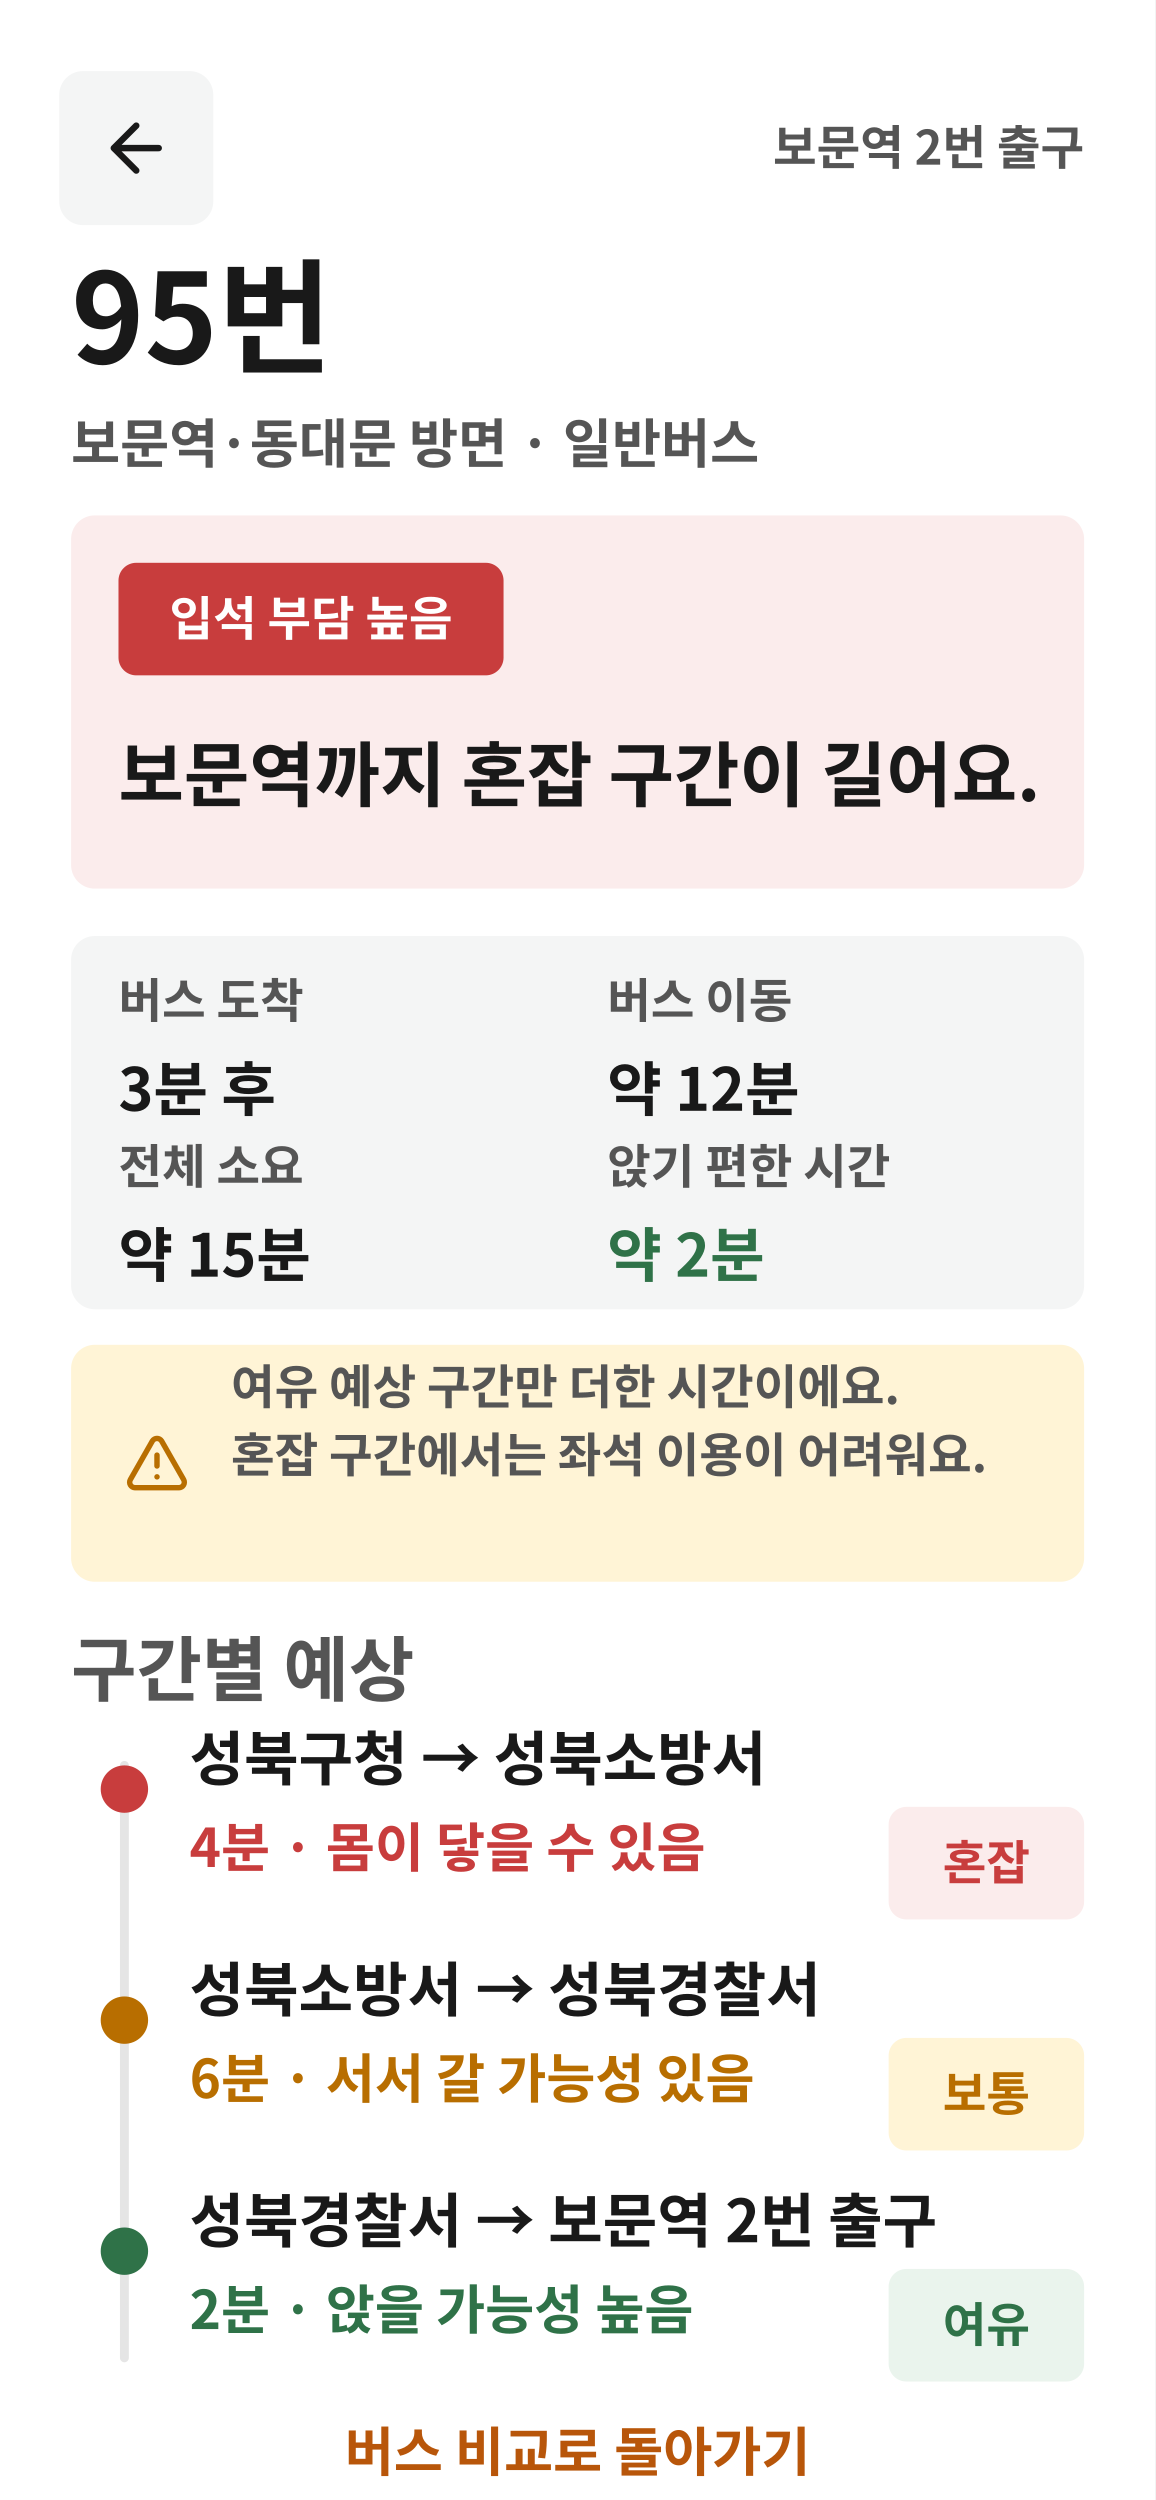
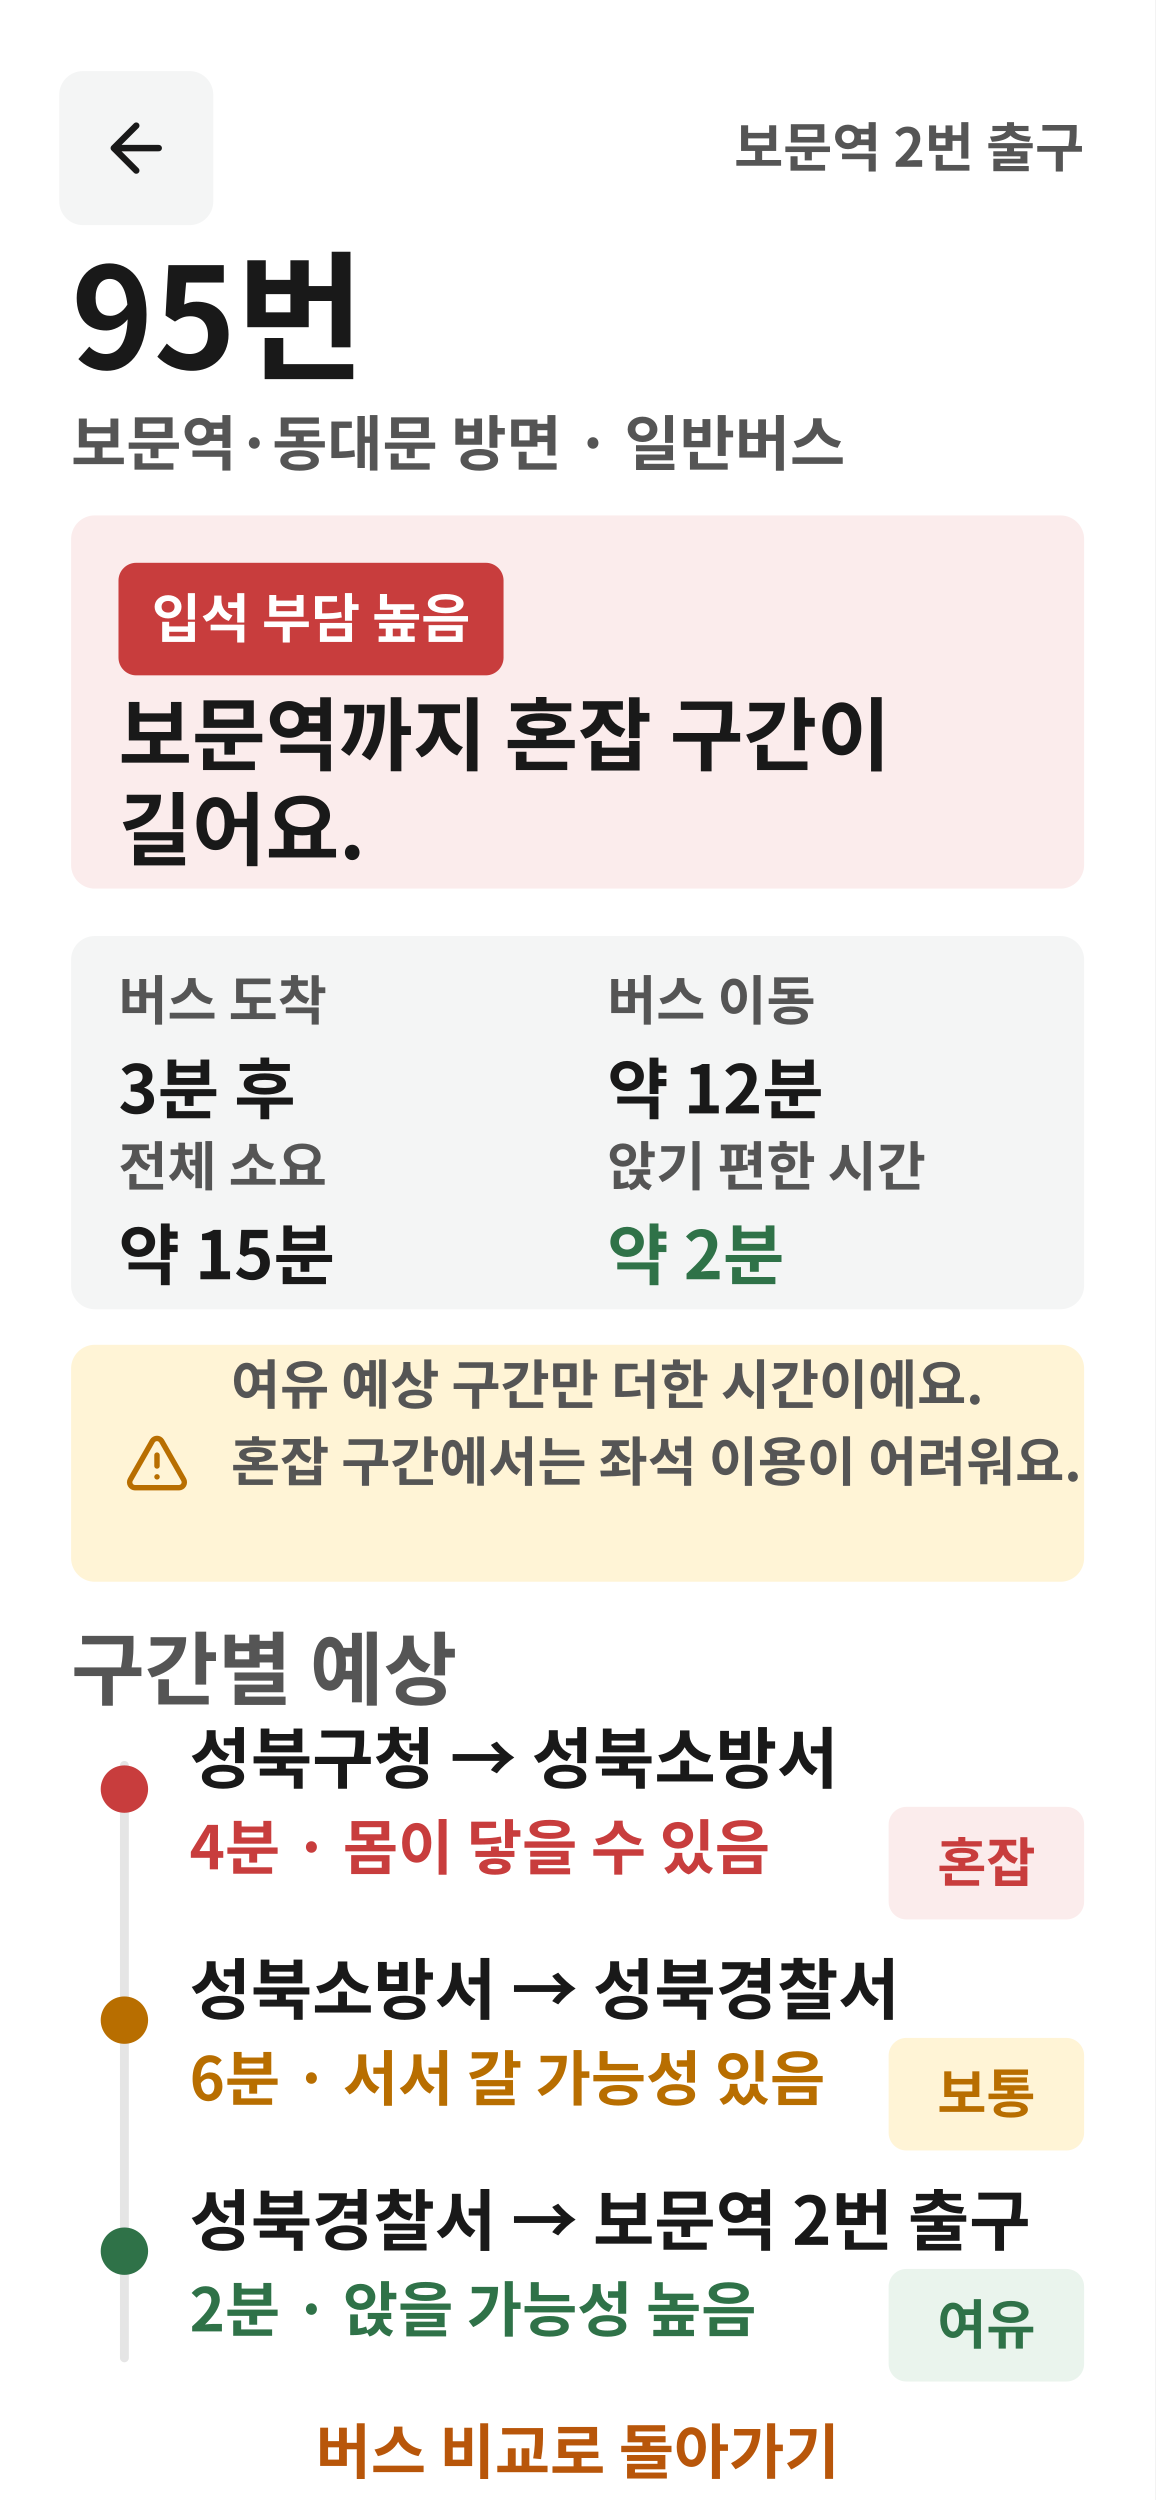
<svg xmlns="http://www.w3.org/2000/svg" width="390" height="844" viewBox="0 0 390 844" role="img" aria-label="빠른 도착 버스의 구간별 혼잡도 화면">
  <rect x="0" y="0" width="390" height="844" rx="0" fill="#FFFFFF" stroke="none" stroke-width="1" />
  <rect x="20" y="24" width="52" height="52" rx="8" fill="#F4F5F5" stroke="none" stroke-width="1" />
  <g transform="translate(33 37) scale(1.083333)">
    <path d="M19 12H5M12 19l-7-7 7-7" fill="none" stroke="#191919" stroke-width="2" stroke-linecap="round" stroke-linejoin="round" />
  </g>
-   <text x="366" y="50" font-family="Noto Sans CJK KR, Malgun Gothic, sans-serif" font-size="16" font-weight="700" fill="#555555" text-anchor="end" dominant-baseline="middle" letter-spacing="0">보문역 2번 출구</text>
-   <text x="24" y="108" font-family="Noto Sans CJK KR, Malgun Gothic, sans-serif" font-size="42" font-weight="800" fill="#191919" text-anchor="start" dominant-baseline="middle" letter-spacing="0">95번</text>
-   <text x="24" y="150" font-family="Noto Sans CJK KR, Malgun Gothic, sans-serif" font-size="18" font-weight="600" fill="#555555" text-anchor="start" dominant-baseline="middle" letter-spacing="0">보문역·동대문 방면 · 일반버스</text>
+   <text x="366" y="50" font-family="Noto Sans CJK KR, Malgun Gothic, sans-serif" font-size="18" font-weight="700" fill="#555555" text-anchor="end" dominant-baseline="middle" letter-spacing="0">보문역 2번 출구</text>
+   <text x="24" y="108" font-family="Noto Sans CJK KR, Malgun Gothic, sans-serif" font-size="47.25" font-weight="800" fill="#191919" text-anchor="start" dominant-baseline="middle" letter-spacing="0">95번</text>
+   <text x="24" y="150" font-family="Noto Sans CJK KR, Malgun Gothic, sans-serif" font-size="20.25" font-weight="600" fill="#555555" text-anchor="start" dominant-baseline="middle" letter-spacing="0">보문역·동대문 방면 · 일반버스</text>
  <rect x="24" y="174" width="342" height="126" rx="8" fill="#FBECEC" stroke="none" stroke-width="1" />
  <rect x="40" y="190" width="130" height="38" rx="6" fill="#C83D3D" stroke="none" stroke-width="1" />
-   <text x="105" y="209" font-family="Noto Sans CJK KR, Malgun Gothic, sans-serif" font-size="16" font-weight="800" fill="#FFFFFF" text-anchor="middle" dominant-baseline="middle" letter-spacing="0">입석 부담 높음</text>
-   <text x="40" y="262" font-family="Noto Sans CJK KR, Malgun Gothic, sans-serif" font-size="24" font-weight="800" fill="#191919" text-anchor="start" dominant-baseline="middle" letter-spacing="0">보문역까지 혼잡 구간이 길어요.</text>
+   <text x="105" y="209" font-family="Noto Sans CJK KR, Malgun Gothic, sans-serif" font-size="18" font-weight="800" fill="#FFFFFF" text-anchor="middle" dominant-baseline="middle" letter-spacing="0">입석 부담 높음</text>
+   <text x="40" y="258" font-family="Noto Sans CJK KR, Malgun Gothic, sans-serif" font-size="27" font-weight="800" fill="#191919" text-anchor="start" letter-spacing="0">
+     <tspan x="40" dy="0">보문역까지 혼잡 구간이</tspan>
+     <tspan x="40" dy="32">길어요.</tspan>
+   </text>
  <rect x="24" y="316" width="342" height="126" rx="8" fill="#F4F5F5" stroke="none" stroke-width="1" />
-   <text x="40" y="338" font-family="Noto Sans CJK KR, Malgun Gothic, sans-serif" font-size="16" font-weight="600" fill="#555555" text-anchor="start" dominant-baseline="middle" letter-spacing="0">버스 도착</text>
-   <text x="40" y="368" font-family="Noto Sans CJK KR, Malgun Gothic, sans-serif" font-size="20" font-weight="800" fill="#191919" text-anchor="start" dominant-baseline="middle" letter-spacing="0">3분 후</text>
-   <text x="205" y="338" font-family="Noto Sans CJK KR, Malgun Gothic, sans-serif" font-size="16" font-weight="600" fill="#555555" text-anchor="start" dominant-baseline="middle" letter-spacing="0">버스 이동</text>
-   <text x="205" y="368" font-family="Noto Sans CJK KR, Malgun Gothic, sans-serif" font-size="20" font-weight="800" fill="#191919" text-anchor="start" dominant-baseline="middle" letter-spacing="0">약 12분</text>
-   <text x="40" y="394" font-family="Noto Sans CJK KR, Malgun Gothic, sans-serif" font-size="16" font-weight="600" fill="#555555" text-anchor="start" dominant-baseline="middle" letter-spacing="0">전체 소요</text>
-   <text x="40" y="424" font-family="Noto Sans CJK KR, Malgun Gothic, sans-serif" font-size="20" font-weight="800" fill="#191919" text-anchor="start" dominant-baseline="middle" letter-spacing="0">약 15분</text>
-   <text x="205" y="394" font-family="Noto Sans CJK KR, Malgun Gothic, sans-serif" font-size="16" font-weight="600" fill="#555555" text-anchor="start" dominant-baseline="middle" letter-spacing="0">앉기 편한 시간</text>
-   <text x="205" y="424" font-family="Noto Sans CJK KR, Malgun Gothic, sans-serif" font-size="20" font-weight="800" fill="#2F7248" text-anchor="start" dominant-baseline="middle" letter-spacing="0">약 2분</text>
+   <text x="40" y="338" font-family="Noto Sans CJK KR, Malgun Gothic, sans-serif" font-size="18" font-weight="600" fill="#555555" text-anchor="start" dominant-baseline="middle" letter-spacing="0">버스 도착</text>
+   <text x="40" y="368" font-family="Noto Sans CJK KR, Malgun Gothic, sans-serif" font-size="22.5" font-weight="800" fill="#191919" text-anchor="start" dominant-baseline="middle" letter-spacing="0">3분 후</text>
+   <text x="205" y="338" font-family="Noto Sans CJK KR, Malgun Gothic, sans-serif" font-size="18" font-weight="600" fill="#555555" text-anchor="start" dominant-baseline="middle" letter-spacing="0">버스 이동</text>
+   <text x="205" y="368" font-family="Noto Sans CJK KR, Malgun Gothic, sans-serif" font-size="22.5" font-weight="800" fill="#191919" text-anchor="start" dominant-baseline="middle" letter-spacing="0">약 12분</text>
+   <text x="40" y="394" font-family="Noto Sans CJK KR, Malgun Gothic, sans-serif" font-size="18" font-weight="600" fill="#555555" text-anchor="start" dominant-baseline="middle" letter-spacing="0">전체 소요</text>
+   <text x="40" y="424" font-family="Noto Sans CJK KR, Malgun Gothic, sans-serif" font-size="22.5" font-weight="800" fill="#191919" text-anchor="start" dominant-baseline="middle" letter-spacing="0">약 15분</text>
+   <text x="205" y="394" font-family="Noto Sans CJK KR, Malgun Gothic, sans-serif" font-size="18" font-weight="600" fill="#555555" text-anchor="start" dominant-baseline="middle" letter-spacing="0">앉기 편한 시간</text>
+   <text x="205" y="424" font-family="Noto Sans CJK KR, Malgun Gothic, sans-serif" font-size="22.5" font-weight="800" fill="#2F7248" text-anchor="start" dominant-baseline="middle" letter-spacing="0">약 2분</text>
  <rect x="24" y="454" width="342" height="80" rx="8" fill="#FFF4D6" stroke="none" stroke-width="1" />
  <g transform="translate(42 483) scale(0.9166667)">
    <path d="M10.3 3.8 2.2 18a2 2 0 0 0 1.7 3h16.2a2 2 0 0 0 1.7-3L13.7 3.8a2 2 0 0 0-3.4 0Z" fill="none" stroke="#B86E00" stroke-width="2" stroke-linecap="round" stroke-linejoin="round" />
    <path d="M12 9v4M12 17h.01" fill="none" stroke="#B86E00" stroke-width="2" stroke-linecap="round" stroke-linejoin="round" />
  </g>
-   <text x="78" y="474" font-family="Noto Sans CJK KR, Malgun Gothic, sans-serif" font-size="16" font-weight="700" fill="#555555" text-anchor="start" letter-spacing="0">
+   <text x="78" y="474" font-family="Noto Sans CJK KR, Malgun Gothic, sans-serif" font-size="18" font-weight="700" fill="#555555" text-anchor="start" letter-spacing="0">
    <tspan x="78" dy="0">여유 예상 구간만 더한 시간이에요.</tspan>
-     <tspan x="78" dy="23">혼잡 구간에서는 좌석 이용이 어려워요.</tspan>
+     <tspan x="78" dy="26">혼잡 구간에서는 좌석 이용이 어려워요.</tspan>
  </text>
-   <text x="24" y="564" font-family="Noto Sans CJK KR, Malgun Gothic, sans-serif" font-size="24" font-weight="700" fill="#555555" text-anchor="start" dominant-baseline="middle" letter-spacing="0">구간별 예상</text>
+   <text x="24" y="564" font-family="Noto Sans CJK KR, Malgun Gothic, sans-serif" font-size="27" font-weight="700" fill="#555555" text-anchor="start" dominant-baseline="middle" letter-spacing="0">구간별 예상</text>
  <line x1="42" y1="596" x2="42" y2="796" stroke="#E5E5E5" stroke-width="3" stroke-linecap="round" />
  <circle cx="42" cy="604" r="8" fill="#C83D3D" stroke="none" stroke-width="1" />
-   <text x="64" y="594" font-family="Noto Sans CJK KR, Malgun Gothic, sans-serif" font-size="20" font-weight="700" fill="#191919" text-anchor="start" dominant-baseline="middle" letter-spacing="0">성북구청 → 성북소방서</text>
-   <text x="64" y="624" font-family="Noto Sans CJK KR, Malgun Gothic, sans-serif" font-size="18" font-weight="600" fill="#C83D3D" text-anchor="start" dominant-baseline="middle" letter-spacing="0">4분 · 몸이 닿을 수 있음</text>
+   <text x="64" y="594" font-family="Noto Sans CJK KR, Malgun Gothic, sans-serif" font-size="22.5" font-weight="700" fill="#191919" text-anchor="start" dominant-baseline="middle" letter-spacing="0">성북구청 → 성북소방서</text>
+   <text x="64" y="624" font-family="Noto Sans CJK KR, Malgun Gothic, sans-serif" font-size="20.25" font-weight="600" fill="#C83D3D" text-anchor="start" dominant-baseline="middle" letter-spacing="0">4분 · 몸이 닿을 수 있음</text>
  <rect x="300" y="610" width="66" height="38" rx="6" fill="#FBECEC" stroke="none" stroke-width="1" />
-   <text x="333" y="629" font-family="Noto Sans CJK KR, Malgun Gothic, sans-serif" font-size="16" font-weight="800" fill="#C83D3D" text-anchor="middle" dominant-baseline="middle" letter-spacing="0">혼잡</text>
+   <text x="333" y="629" font-family="Noto Sans CJK KR, Malgun Gothic, sans-serif" font-size="18" font-weight="800" fill="#C83D3D" text-anchor="middle" dominant-baseline="middle" letter-spacing="0">혼잡</text>
  <circle cx="42" cy="682" r="8" fill="#B86E00" stroke="none" stroke-width="1" />
-   <text x="64" y="672" font-family="Noto Sans CJK KR, Malgun Gothic, sans-serif" font-size="20" font-weight="700" fill="#191919" text-anchor="start" dominant-baseline="middle" letter-spacing="0">성북소방서 → 성북경찰서</text>
-   <text x="64" y="702" font-family="Noto Sans CJK KR, Malgun Gothic, sans-serif" font-size="18" font-weight="600" fill="#B86E00" text-anchor="start" dominant-baseline="middle" letter-spacing="0">6분 · 서서 갈 가능성 있음</text>
+   <text x="64" y="672" font-family="Noto Sans CJK KR, Malgun Gothic, sans-serif" font-size="22.5" font-weight="700" fill="#191919" text-anchor="start" dominant-baseline="middle" letter-spacing="0">성북소방서 → 성북경찰서</text>
+   <text x="64" y="702" font-family="Noto Sans CJK KR, Malgun Gothic, sans-serif" font-size="20.25" font-weight="600" fill="#B86E00" text-anchor="start" dominant-baseline="middle" letter-spacing="0">6분 · 서서 갈 가능성 있음</text>
  <rect x="300" y="688" width="66" height="38" rx="6" fill="#FFF4D6" stroke="none" stroke-width="1" />
-   <text x="333" y="707" font-family="Noto Sans CJK KR, Malgun Gothic, sans-serif" font-size="16" font-weight="800" fill="#B86E00" text-anchor="middle" dominant-baseline="middle" letter-spacing="0">보통</text>
+   <text x="333" y="707" font-family="Noto Sans CJK KR, Malgun Gothic, sans-serif" font-size="18" font-weight="800" fill="#B86E00" text-anchor="middle" dominant-baseline="middle" letter-spacing="0">보통</text>
  <circle cx="42" cy="760" r="8" fill="#2F7248" stroke="none" stroke-width="1" />
-   <text x="64" y="750" font-family="Noto Sans CJK KR, Malgun Gothic, sans-serif" font-size="20" font-weight="700" fill="#191919" text-anchor="start" dominant-baseline="middle" letter-spacing="0">성북경찰서 → 보문역 2번 출구</text>
-   <text x="64" y="780" font-family="Noto Sans CJK KR, Malgun Gothic, sans-serif" font-size="18" font-weight="600" fill="#2F7248" text-anchor="start" dominant-baseline="middle" letter-spacing="0">2분 · 앉을 가능성 높음</text>
+   <text x="64" y="750" font-family="Noto Sans CJK KR, Malgun Gothic, sans-serif" font-size="22.5" font-weight="700" fill="#191919" text-anchor="start" dominant-baseline="middle" letter-spacing="0">성북경찰서 → 보문역 2번 출구</text>
+   <text x="64" y="780" font-family="Noto Sans CJK KR, Malgun Gothic, sans-serif" font-size="20.25" font-weight="600" fill="#2F7248" text-anchor="start" dominant-baseline="middle" letter-spacing="0">2분 · 앉을 가능성 높음</text>
  <rect x="300" y="766" width="66" height="38" rx="6" fill="#EAF4ED" stroke="none" stroke-width="1" />
-   <text x="333" y="785" font-family="Noto Sans CJK KR, Malgun Gothic, sans-serif" font-size="16" font-weight="800" fill="#2F7248" text-anchor="middle" dominant-baseline="middle" letter-spacing="0">여유</text>
-   <text x="195" y="828" font-family="Noto Sans CJK KR, Malgun Gothic, sans-serif" font-size="18" font-weight="800" fill="#B8560A" text-anchor="middle" dominant-baseline="middle" letter-spacing="0">버스 비교로 돌아가기</text>
+   <text x="333" y="785" font-family="Noto Sans CJK KR, Malgun Gothic, sans-serif" font-size="18" font-weight="800" fill="#2F7248" text-anchor="middle" dominant-baseline="middle" letter-spacing="0">여유</text>
+   <text x="195" y="828" font-family="Noto Sans CJK KR, Malgun Gothic, sans-serif" font-size="20.25" font-weight="800" fill="#B8560A" text-anchor="middle" dominant-baseline="middle" letter-spacing="0">버스 비교로 돌아가기</text>
</svg>
